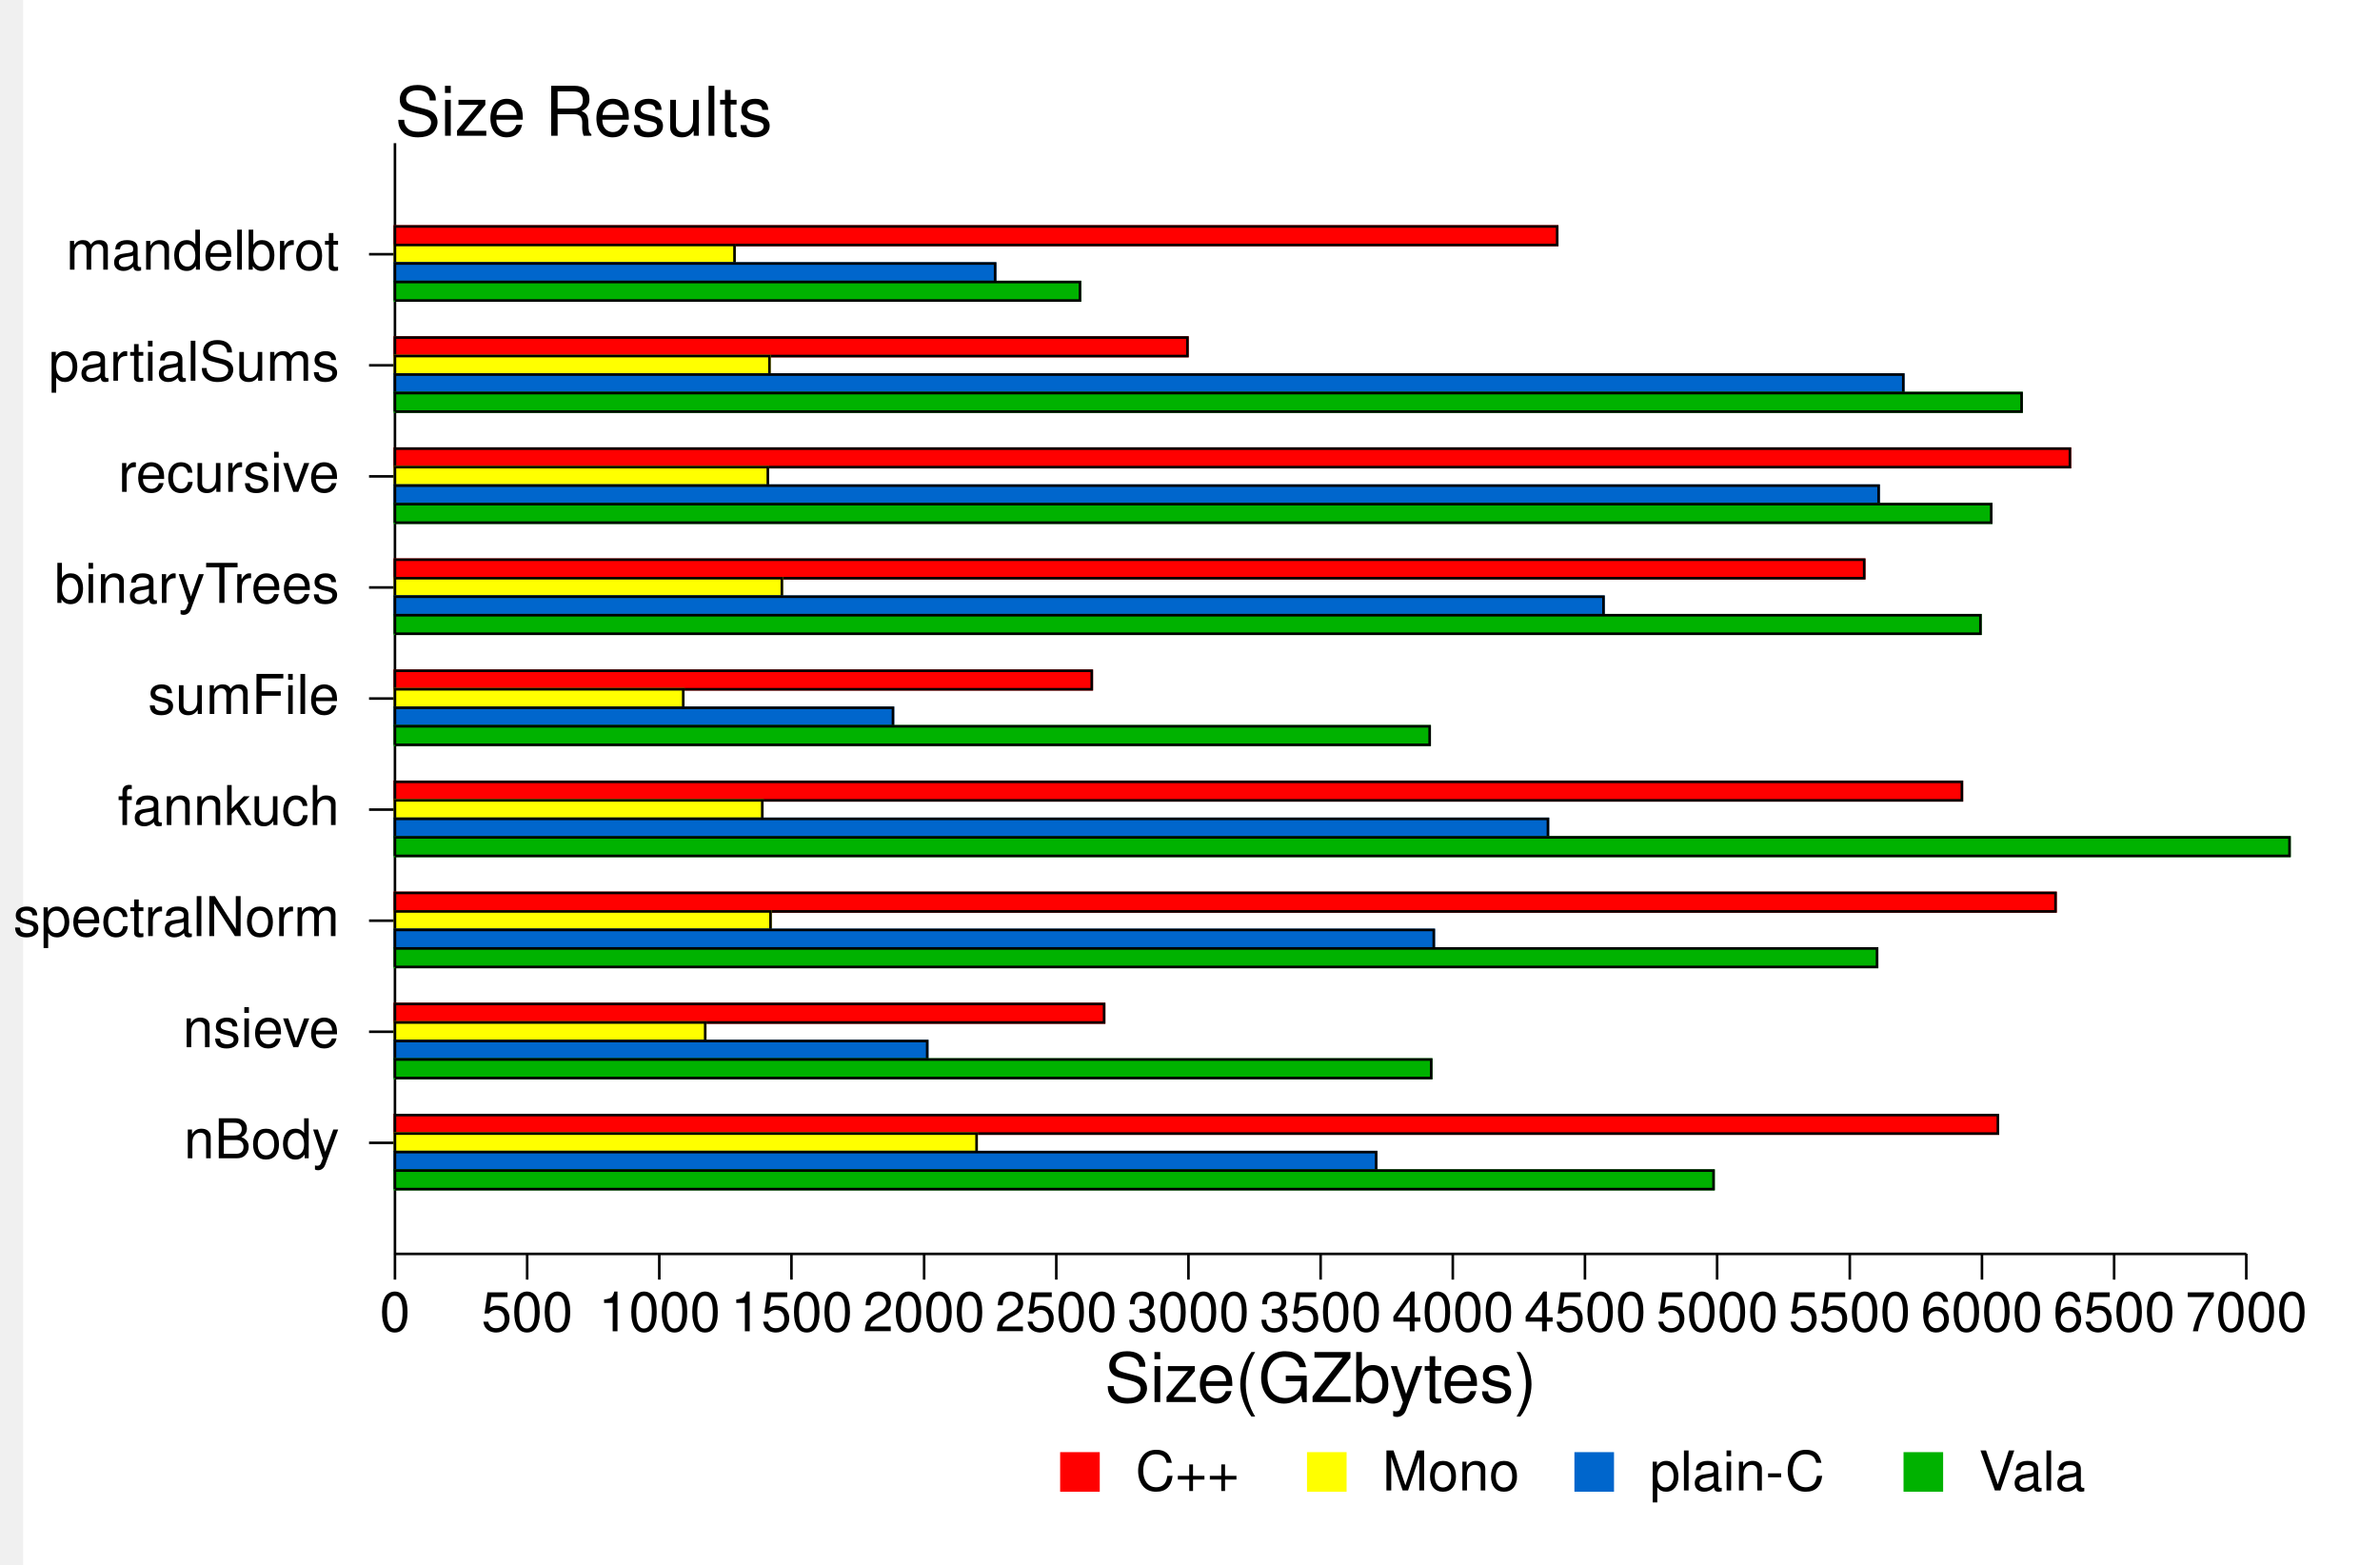
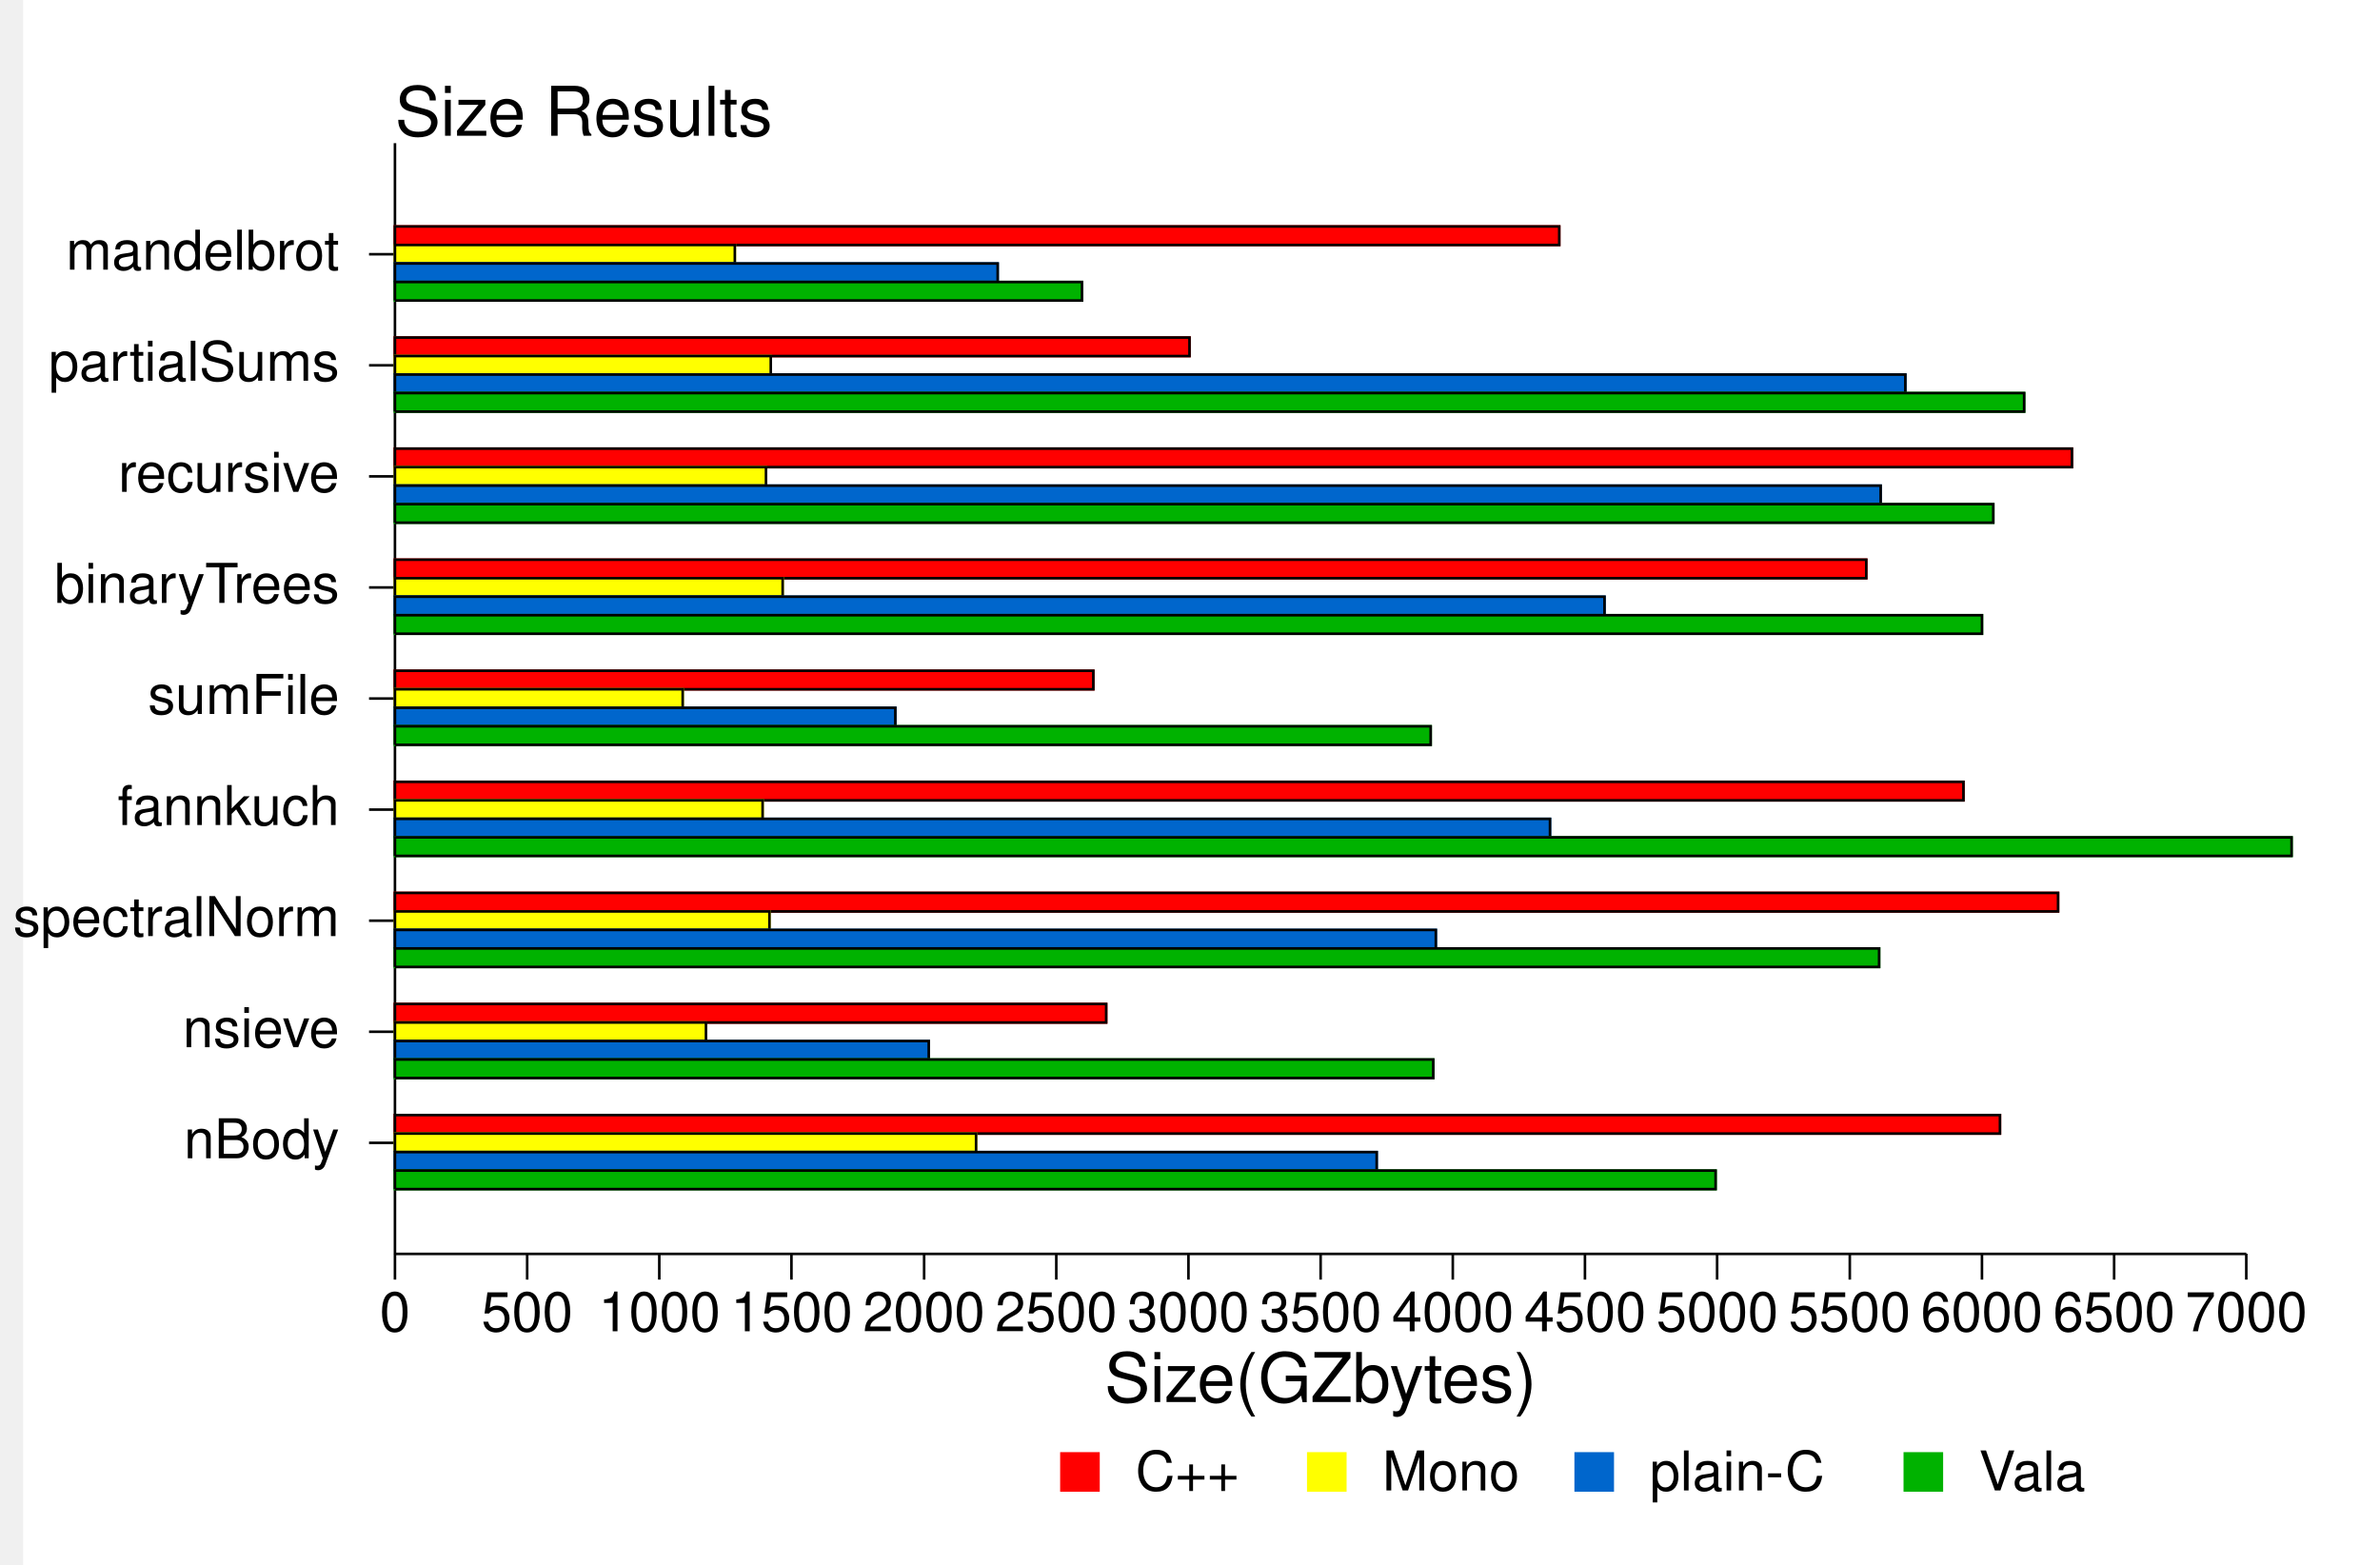
<svg xmlns="http://www.w3.org/2000/svg" viewBox="0 0 462.80 304.24">
  <g transform="translate(4.80 ,-44.16)">
    <g style="fill:#000000;stroke:#000000;font-family:Helvetica;">
      <g style="stroke-width:0.6;font-size:10pt;text-anchor:start;">
        <path d="M0 360l0 -360l504 0l0 360z" fill="#ffffff" stroke="#ffffff" />
        <text x="72.00" y="70.56" stroke="none">Size Results</text>
      </g>
      <g style="stroke-width:0.6;font-size:10pt;text-anchor:middle;">
        <text x="252.00" y="316.80" stroke="none">Size(GZbytes)</text>
      </g>
      <g style="stroke-width:0.6;font-size:8pt;text-anchor:middle;">
        <text x="72.00" y="303.04" stroke="none">0</text>
      </g>
      <g style="stroke-width:0.5;font-size:8pt;text-anchor:middle;">
        <path d="M72 293l0 -5.04" fill="none" />
        <text x="97.71" y="303.04" stroke="none">500</text>
        <path d="M97.71 293l0 -5.04" fill="none" />
        <text x="123.43" y="303.04" stroke="none">1000</text>
        <path d="M123.4 293l0 -5.04" fill="none" />
        <text x="149.14" y="303.04" stroke="none">1500</text>
        <path d="M149.1 293l0 -5.04" fill="none" />
        <text x="174.86" y="303.04" stroke="none">2000</text>
        <path d="M174.9 293l0 -5.04" fill="none" />
        <text x="200.57" y="303.04" stroke="none">2500</text>
        <path d="M200.6 293l0 -5.04" fill="none" />
        <text x="226.29" y="303.04" stroke="none">3000</text>
        <path d="M226.3 293l0 -5.04" fill="none" />
        <text x="252.00" y="303.04" stroke="none">3500</text>
        <path d="M252 293l0 -5.04" fill="none" />
        <text x="277.71" y="303.04" stroke="none">4000</text>
        <path d="M277.7 293l0 -5.04" fill="none" />
        <text x="303.43" y="303.04" stroke="none">4500</text>
        <path d="M303.4 293l0 -5.04" fill="none" />
        <text x="329.14" y="303.04" stroke="none">5000</text>
        <path d="M329.1 293l0 -5.04" fill="none" />
        <text x="354.86" y="303.04" stroke="none">5500</text>
        <path d="M354.9 293l0 -5.04" fill="none" />
        <text x="380.57" y="303.04" stroke="none">6000</text>
        <path d="M380.6 293l0 -5.04" fill="none" />
        <text x="406.29" y="303.04" stroke="none">6500</text>
        <path d="M406.3 293l0 -5.04" fill="none" />
        <text x="432.00" y="303.04" stroke="none">7000</text>
        <path d="M432 293l0 -5.04" fill="none" />
        <path d="M72 288l360 0" fill="none" />
      </g>
      <g style="stroke-width:0.5;font-size:8pt;text-anchor:end;">
        <text x="61.20" y="96.60" stroke="none">mandelbrot</text>
        <path d="M66.96 93.6l5.04 0" fill="none" />
        <text x="61.20" y="118.20" stroke="none">partialSums</text>
        <path d="M66.96 115.2l5.04 0" fill="none" />
        <text x="61.20" y="139.80" stroke="none">recursive</text>
        <path d="M66.96 136.8l5.04 0" fill="none" />
        <text x="61.20" y="161.40" stroke="none">binaryTrees</text>
        <path d="M66.96 158.4l5.04 0" fill="none" />
        <text x="61.20" y="183.00" stroke="none">sumFile</text>
        <path d="M66.96 180l5.04 0" fill="none" />
        <text x="61.20" y="204.60" stroke="none">fannkuch</text>
        <path d="M66.96 201.6l5.04 0" fill="none" />
        <text x="61.20" y="226.20" stroke="none">spectralNorm</text>
        <path d="M66.96 223.2l5.04 0" fill="none" />
        <text x="61.20" y="247.80" stroke="none">nsieve</text>
        <path d="M66.96 244.8l5.04 0" fill="none" />
        <text x="61.20" y="269.40" stroke="none">nBody</text>
        <path d="M66.96 266.4l5.04 0" fill="none" />
        <path d="M72 288l0 -216" fill="none" />
-         <path d="M72 91.8l226 0l0 -3.6l-226 0z" fill="#ff0000" stroke="#ff0000" />
-         <path d="M72 91.8l226 0l0 -3.6l-226 0l0 3.6" fill="none" />
-         <path d="M72 113.4l154.1 0l0 -3.6l-154.1 0z" fill="#ff0000" stroke="#ff0000" />
-         <path d="M72 113.4l154.1 0l0 -3.6l-154.1 0l0 3.6" fill="none" />
-         <path d="M72 135l325.7 0l0 -3.6l-325.7 0z" fill="#ff0000" stroke="#ff0000" />
-         <path d="M72 135l325.7 0l0 -3.6l-325.7 0l0 3.6" fill="none" />
-         <path d="M72 156.6l285.7 0l0 -3.6l-285.7 0z" fill="#ff0000" stroke="#ff0000" />
-         <path d="M72 156.6l285.7 0l0 -3.6l-285.7 0l0 3.6" fill="none" />
-         <path d="M72 178.2l135.5 0l0 -3.6l-135.5 0z" fill="#ff0000" stroke="#ff0000" />
-         <path d="M72 178.2l135.5 0l0 -3.6l-135.5 0l0 3.6" fill="none" />
-         <path d="M72 199.8l304.7 0l0 -3.6l-304.7 0z" fill="#ff0000" stroke="#ff0000" />
-         <path d="M72 199.8l304.7 0l0 -3.6l-304.7 0l0 3.6" fill="none" />
-         <path d="M72 221.4l322.9 0l0 -3.6l-322.9 0z" fill="#ff0000" stroke="#ff0000" />
-         <path d="M72 221.4l322.9 0l0 -3.6l-322.9 0l0 3.6" fill="none" />
-         <path d="M72 243l137.9 0l0 -3.6l-137.9 0z" fill="#ff0000" stroke="#ff0000" />
-         <path d="M72 243l137.9 0l0 -3.6l-137.9 0l0 3.6" fill="none" />
-         <path d="M72 264.6l311.7 0l0 -3.6l-311.7 0z" fill="#ff0000" stroke="#ff0000" />
-         <path d="M72 264.6l311.7 0l0 -3.6l-311.7 0l0 3.6" fill="none" />
-         <path d="M72 95.4l66.03 0l0 -3.6l-66.03 0z" fill="#ffff00" stroke="#ffff00" />
-         <path d="M72 95.4l66.03 0l0 -3.6l-66.03 0l0 3.6" fill="none" />
-         <path d="M72 117l72.82 0l0 -3.6l-72.82 0z" fill="#ffff00" stroke="#ffff00" />
-         <path d="M72 117l72.82 0l0 -3.6l-72.82 0l0 3.6" fill="none" />
-         <path d="M72 138.6l72.51 0l0 -3.6l-72.51 0z" fill="#ffff00" stroke="#ffff00" />
-         <path d="M72 138.6l72.51 0l0 -3.6l-72.51 0l0 3.6" fill="none" />
-         <path d="M72 160.2l75.24 0l0 -3.6l-75.24 0z" fill="#ffff00" stroke="#ffff00" />
-         <path d="M72 160.2l75.24 0l0 -3.6l-75.24 0l0 3.6" fill="none" />
-         <path d="M72 181.8l56.06 0l0 -3.6l-56.06 0z" fill="#ffff00" stroke="#ffff00" />
-         <path d="M72 181.8l56.06 0l0 -3.6l-56.06 0l0 3.6" fill="none" />
-         <path d="M72 203.4l71.43 0l0 -3.6l-71.43 0z" fill="#ffff00" stroke="#ffff00" />
-         <path d="M72 203.4l71.43 0l0 -3.6l-71.43 0l0 3.6" fill="none" />
-         <path d="M72 225l73.03 0l0 -3.6l-73.03 0z" fill="#ffff00" stroke="#ffff00" />
-         <path d="M72 225l73.03 0l0 -3.6l-73.03 0l0 3.6" fill="none" />
-         <path d="M72 246.6l60.33 0l0 -3.6l-60.33 0z" fill="#ffff00" stroke="#ffff00" />
-         <path d="M72 246.6l60.33 0l0 -3.6l-60.33 0l0 3.6" fill="none" />
-         <path d="M72 268.2l113.1 0l0 -3.6l-113.1 0z" fill="#ffff00" stroke="#ffff00" />
-         <path d="M72 268.2l113.1 0l0 -3.6l-113.1 0l0 3.6" fill="none" />
-         <path d="M72 99l116.7 0l0 -3.6l-116.7 0z" fill="#0066cc" stroke="#0066cc" />
-         <path d="M72 99l116.7 0l0 -3.6l-116.7 0l0 3.6" fill="none" />
-         <path d="M72 120.6l293.3 0l0 -3.6l-293.3 0z" fill="#0066cc" stroke="#0066cc" />
-         <path d="M72 120.6l293.3 0l0 -3.6l-293.3 0l0 3.6" fill="none" />
-         <path d="M72 142.2l288.5 0l0 -3.6l-288.5 0z" fill="#0066cc" stroke="#0066cc" />
-         <path d="M72 142.2l288.5 0l0 -3.6l-288.5 0l0 3.6" fill="none" />
-         <path d="M72 163.8l235 0l0 -3.6l-235 0z" fill="#0066cc" stroke="#0066cc" />
-         <path d="M72 163.8l235 0l0 -3.6l-235 0l0 3.6" fill="none" />
-         <path d="M72 185.4l96.84 0l0 -3.6l-96.84 0z" fill="#0066cc" stroke="#0066cc" />
-         <path d="M72 185.4l96.84 0l0 -3.6l-96.84 0l0 3.6" fill="none" />
-         <path d="M72 207l224.2 0l0 -3.6l-224.2 0z" fill="#0066cc" stroke="#0066cc" />
-         <path d="M72 207l224.2 0l0 -3.6l-224.2 0l0 3.6" fill="none" />
-         <path d="M72 228.6l202 0l0 -3.6l-202 0z" fill="#0066cc" stroke="#0066cc" />
-         <path d="M72 228.6l202 0l0 -3.6l-202 0l0 3.6" fill="none" />
-         <path d="M72 250.2l103.5 0l0 -3.6l-103.5 0z" fill="#0066cc" stroke="#0066cc" />
-         <path d="M72 250.2l103.5 0l0 -3.6l-103.5 0l0 3.6" fill="none" />
-         <path d="M72 271.8l190.8 0l0 -3.6l-190.8 0z" fill="#0066cc" stroke="#0066cc" />
-         <path d="M72 271.8l190.8 0l0 -3.6l-190.8 0l0 3.6" fill="none" />
-         <path d="M72 102.6l133.2 0l0 -3.6l-133.2 0z" fill="#00b200" stroke="#00b200" />
-         <path d="M72 102.6l133.2 0l0 -3.6l-133.2 0l0 3.6" fill="none" />
-         <path d="M72 124.2l316.3 0l0 -3.6l-316.3 0z" fill="#00b200" stroke="#00b200" />
-         <path d="M72 124.2l316.3 0l0 -3.6l-316.3 0l0 3.6" fill="none" />
-         <path d="M72 145.8l310.4 0l0 -3.6l-310.4 0z" fill="#00b200" stroke="#00b200" />
-         <path d="M72 145.8l310.4 0l0 -3.6l-310.4 0l0 3.6" fill="none" />
-         <path d="M72 167.4l308.3 0l0 -3.6l-308.3 0z" fill="#00b200" stroke="#00b200" />
-         <path d="M72 167.4l308.3 0l0 -3.6l-308.3 0l0 3.6" fill="none" />
-         <path d="M72 189l201.2 0l0 -3.6l-201.2 0z" fill="#00b200" stroke="#00b200" />
-         <path d="M72 189l201.2 0l0 -3.6l-201.2 0l0 3.6" fill="none" />
-         <path d="M72 210.6l368.4 0l0 -3.6l-368.4 0z" fill="#00b200" stroke="#00b200" />
-         <path d="M72 210.6l368.4 0l0 -3.6l-368.4 0l0 3.6" fill="none" />
-         <path d="M72 232.2l288.2 0l0 -3.6l-288.2 0z" fill="#00b200" stroke="#00b200" />
-         <path d="M72 232.2l288.2 0l0 -3.6l-288.2 0l0 3.6" fill="none" />
-         <path d="M72 253.8l201.5 0l0 -3.6l-201.5 0z" fill="#00b200" stroke="#00b200" />
-         <path d="M72 253.8l201.5 0l0 -3.6l-201.5 0l0 3.6" fill="none" />
-         <path d="M72 275.4l256.4 0l0 -3.6l-256.4 0z" fill="#00b200" stroke="#00b200" />
-         <path d="M72 275.4l256.4 0l0 -3.6l-256.4 0l0 3.6" fill="none" />
+         <path d="M72 91.8l226.4 0l0 -3.6l-226.4 0z" fill="#ff0000" stroke="#ff0000" />
+         <path d="M72 91.8l226.4 0l0 -3.6l-226.4 0l0 3.6" fill="none" />
+         <path d="M72 113.4l154.5 0l0 -3.6l-154.5 0z" fill="#ff0000" stroke="#ff0000" />
+         <path d="M72 113.4l154.5 0l0 -3.6l-154.5 0l0 3.6" fill="none" />
+         <path d="M72 135l326.1 0l0 -3.6l-326.1 0z" fill="#ff0000" stroke="#ff0000" />
+         <path d="M72 135l326.1 0l0 -3.6l-326.1 0l0 3.6" fill="none" />
+         <path d="M72 156.6l286.1 0l0 -3.6l-286.1 0z" fill="#ff0000" stroke="#ff0000" />
+         <path d="M72 156.6l286.1 0l0 -3.6l-286.1 0l0 3.6" fill="none" />
+         <path d="M72 178.2l135.8 0l0 -3.6l-135.8 0z" fill="#ff0000" stroke="#ff0000" />
+         <path d="M72 178.2l135.8 0l0 -3.6l-135.8 0l0 3.6" fill="none" />
+         <path d="M72 199.8l305 0l0 -3.6l-305 0z" fill="#ff0000" stroke="#ff0000" />
+         <path d="M72 199.8l305 0l0 -3.6l-305 0l0 3.6" fill="none" />
+         <path d="M72 221.4l323.4 0l0 -3.6l-323.4 0z" fill="#ff0000" stroke="#ff0000" />
+         <path d="M72 221.4l323.4 0l0 -3.6l-323.4 0l0 3.6" fill="none" />
+         <path d="M72 243l138.3 0l0 -3.6l-138.3 0z" fill="#ff0000" stroke="#ff0000" />
+         <path d="M72 243l138.3 0l0 -3.6l-138.3 0l0 3.6" fill="none" />
+         <path d="M72 264.6l312.1 0l0 -3.6l-312.1 0z" fill="#ff0000" stroke="#ff0000" />
+         <path d="M72 264.6l312.1 0l0 -3.6l-312.1 0l0 3.6" fill="none" />
+         <path d="M72 95.4l66.09 0l0 -3.6l-66.09 0z" fill="#ffff00" stroke="#ffff00" />
+         <path d="M72 95.4l66.09 0l0 -3.6l-66.09 0l0 3.6" fill="none" />
+         <path d="M72 117l73.08 0l0 -3.6l-73.08 0z" fill="#ffff00" stroke="#ffff00" />
+         <path d="M72 117l73.08 0l0 -3.6l-73.08 0l0 3.6" fill="none" />
+         <path d="M72 138.6l72.15 0l0 -3.6l-72.15 0z" fill="#ffff00" stroke="#ffff00" />
+         <path d="M72 138.6l72.15 0l0 -3.6l-72.15 0l0 3.6" fill="none" />
+         <path d="M72 160.2l75.39 0l0 -3.6l-75.39 0z" fill="#ffff00" stroke="#ffff00" />
+         <path d="M72 160.2l75.39 0l0 -3.6l-75.39 0l0 3.6" fill="none" />
+         <path d="M72 181.8l55.95 0l0 -3.6l-55.95 0z" fill="#ffff00" stroke="#ffff00" />
+         <path d="M72 181.8l55.95 0l0 -3.6l-55.95 0l0 3.6" fill="none" />
+         <path d="M72 203.4l71.49 0l0 -3.6l-71.49 0z" fill="#ffff00" stroke="#ffff00" />
+         <path d="M72 203.4l71.49 0l0 -3.6l-71.49 0l0 3.6" fill="none" />
+         <path d="M72 225l72.82 0l0 -3.6l-72.82 0z" fill="#ffff00" stroke="#ffff00" />
+         <path d="M72 225l72.82 0l0 -3.6l-72.82 0l0 3.6" fill="none" />
+         <path d="M72 246.6l60.48 0l0 -3.6l-60.48 0z" fill="#ffff00" stroke="#ffff00" />
+         <path d="M72 246.6l60.48 0l0 -3.6l-60.48 0l0 3.6" fill="none" />
+         <path d="M72 268.2l113 0l0 -3.6l-113 0z" fill="#ffff00" stroke="#ffff00" />
+         <path d="M72 268.2l113 0l0 -3.6l-113 0l0 3.6" fill="none" />
+         <path d="M72 99l117.2 0l0 -3.6l-117.2 0z" fill="#0066cc" stroke="#0066cc" />
+         <path d="M72 99l117.2 0l0 -3.6l-117.2 0l0 3.6" fill="none" />
+         <path d="M72 120.6l293.7 0l0 -3.6l-293.7 0z" fill="#0066cc" stroke="#0066cc" />
+         <path d="M72 120.6l293.7 0l0 -3.6l-293.7 0l0 3.6" fill="none" />
+         <path d="M72 142.2l288.9 0l0 -3.6l-288.9 0z" fill="#0066cc" stroke="#0066cc" />
+         <path d="M72 142.2l288.9 0l0 -3.6l-288.9 0l0 3.6" fill="none" />
+         <path d="M72 163.8l235.2 0l0 -3.6l-235.2 0z" fill="#0066cc" stroke="#0066cc" />
+         <path d="M72 163.8l235.2 0l0 -3.6l-235.2 0l0 3.6" fill="none" />
+         <path d="M72 185.4l97.3 0l0 -3.6l-97.3 0z" fill="#0066cc" stroke="#0066cc" />
+         <path d="M72 185.4l97.3 0l0 -3.6l-97.3 0l0 3.6" fill="none" />
+         <path d="M72 207l224.6 0l0 -3.6l-224.6 0z" fill="#0066cc" stroke="#0066cc" />
+         <path d="M72 207l224.6 0l0 -3.6l-224.6 0l0 3.6" fill="none" />
+         <path d="M72 228.6l202.4 0l0 -3.6l-202.4 0z" fill="#0066cc" stroke="#0066cc" />
+         <path d="M72 228.6l202.4 0l0 -3.6l-202.4 0l0 3.6" fill="none" />
+         <path d="M72 250.2l103.8 0l0 -3.6l-103.8 0z" fill="#0066cc" stroke="#0066cc" />
+         <path d="M72 250.2l103.8 0l0 -3.6l-103.8 0l0 3.6" fill="none" />
+         <path d="M72 271.8l190.9 0l0 -3.6l-190.9 0z" fill="#0066cc" stroke="#0066cc" />
+         <path d="M72 271.8l190.9 0l0 -3.6l-190.9 0l0 3.6" fill="none" />
+         <path d="M72 102.6l133.6 0l0 -3.6l-133.6 0z" fill="#00b200" stroke="#00b200" />
+         <path d="M72 102.6l133.6 0l0 -3.6l-133.6 0l0 3.6" fill="none" />
+         <path d="M72 124.2l316.8 0l0 -3.6l-316.8 0z" fill="#00b200" stroke="#00b200" />
+         <path d="M72 124.2l316.8 0l0 -3.6l-316.8 0l0 3.6" fill="none" />
+         <path d="M72 145.8l310.8 0l0 -3.6l-310.8 0z" fill="#00b200" stroke="#00b200" />
+         <path d="M72 145.8l310.8 0l0 -3.6l-310.8 0l0 3.6" fill="none" />
+         <path d="M72 167.4l308.6 0l0 -3.6l-308.6 0z" fill="#00b200" stroke="#00b200" />
+         <path d="M72 167.4l308.6 0l0 -3.6l-308.6 0l0 3.6" fill="none" />
+         <path d="M72 189l201.4 0l0 -3.6l-201.4 0z" fill="#00b200" stroke="#00b200" />
+         <path d="M72 189l201.4 0l0 -3.6l-201.4 0l0 3.6" fill="none" />
+         <path d="M72 210.6l368.8 0l0 -3.6l-368.8 0z" fill="#00b200" stroke="#00b200" />
+         <path d="M72 210.6l368.8 0l0 -3.6l-368.8 0l0 3.6" fill="none" />
+         <path d="M72 232.2l288.6 0l0 -3.6l-288.6 0z" fill="#00b200" stroke="#00b200" />
+         <path d="M72 232.2l288.6 0l0 -3.6l-288.6 0l0 3.6" fill="none" />
+         <path d="M72 253.8l201.9 0l0 -3.6l-201.9 0z" fill="#00b200" stroke="#00b200" />
+         <path d="M72 253.8l201.9 0l0 -3.6l-201.9 0l0 3.6" fill="none" />
+         <path d="M72 275.4l256.8 0l0 -3.6l-256.8 0z" fill="#00b200" stroke="#00b200" />
+         <path d="M72 275.4l256.8 0l0 -3.6l-256.8 0l0 3.6" fill="none" />
        <path d="M201.6 334l0 -7.2l7.2 0l0 7.2z" fill="#ff0000" stroke="#ff0000" />
      </g>
      <g style="stroke-width:0.5;font-size:8pt;text-anchor:start;">
        <text x="216.00" y="334.00" stroke="none">C++</text>
        <path d="M249.6 334l0 -7.2l7.2 0l0 7.2z" fill="#ffff00" stroke="#ffff00" />
        <text x="264.00" y="334.00" stroke="none">Mono</text>
        <path d="M301.6 334l0 -7.2l7.2 0l0 7.2z" fill="#0066cc" stroke="#0066cc" />
        <text x="316.00" y="334.00" stroke="none">plain-C</text>
        <path d="M365.6 334l0 -7.2l7.2 0l0 7.2z" fill="#00b200" stroke="#00b200" />
        <text x="380.00" y="334.00" stroke="none">Vala</text>
      </g>
    </g>
  </g>
</svg>
